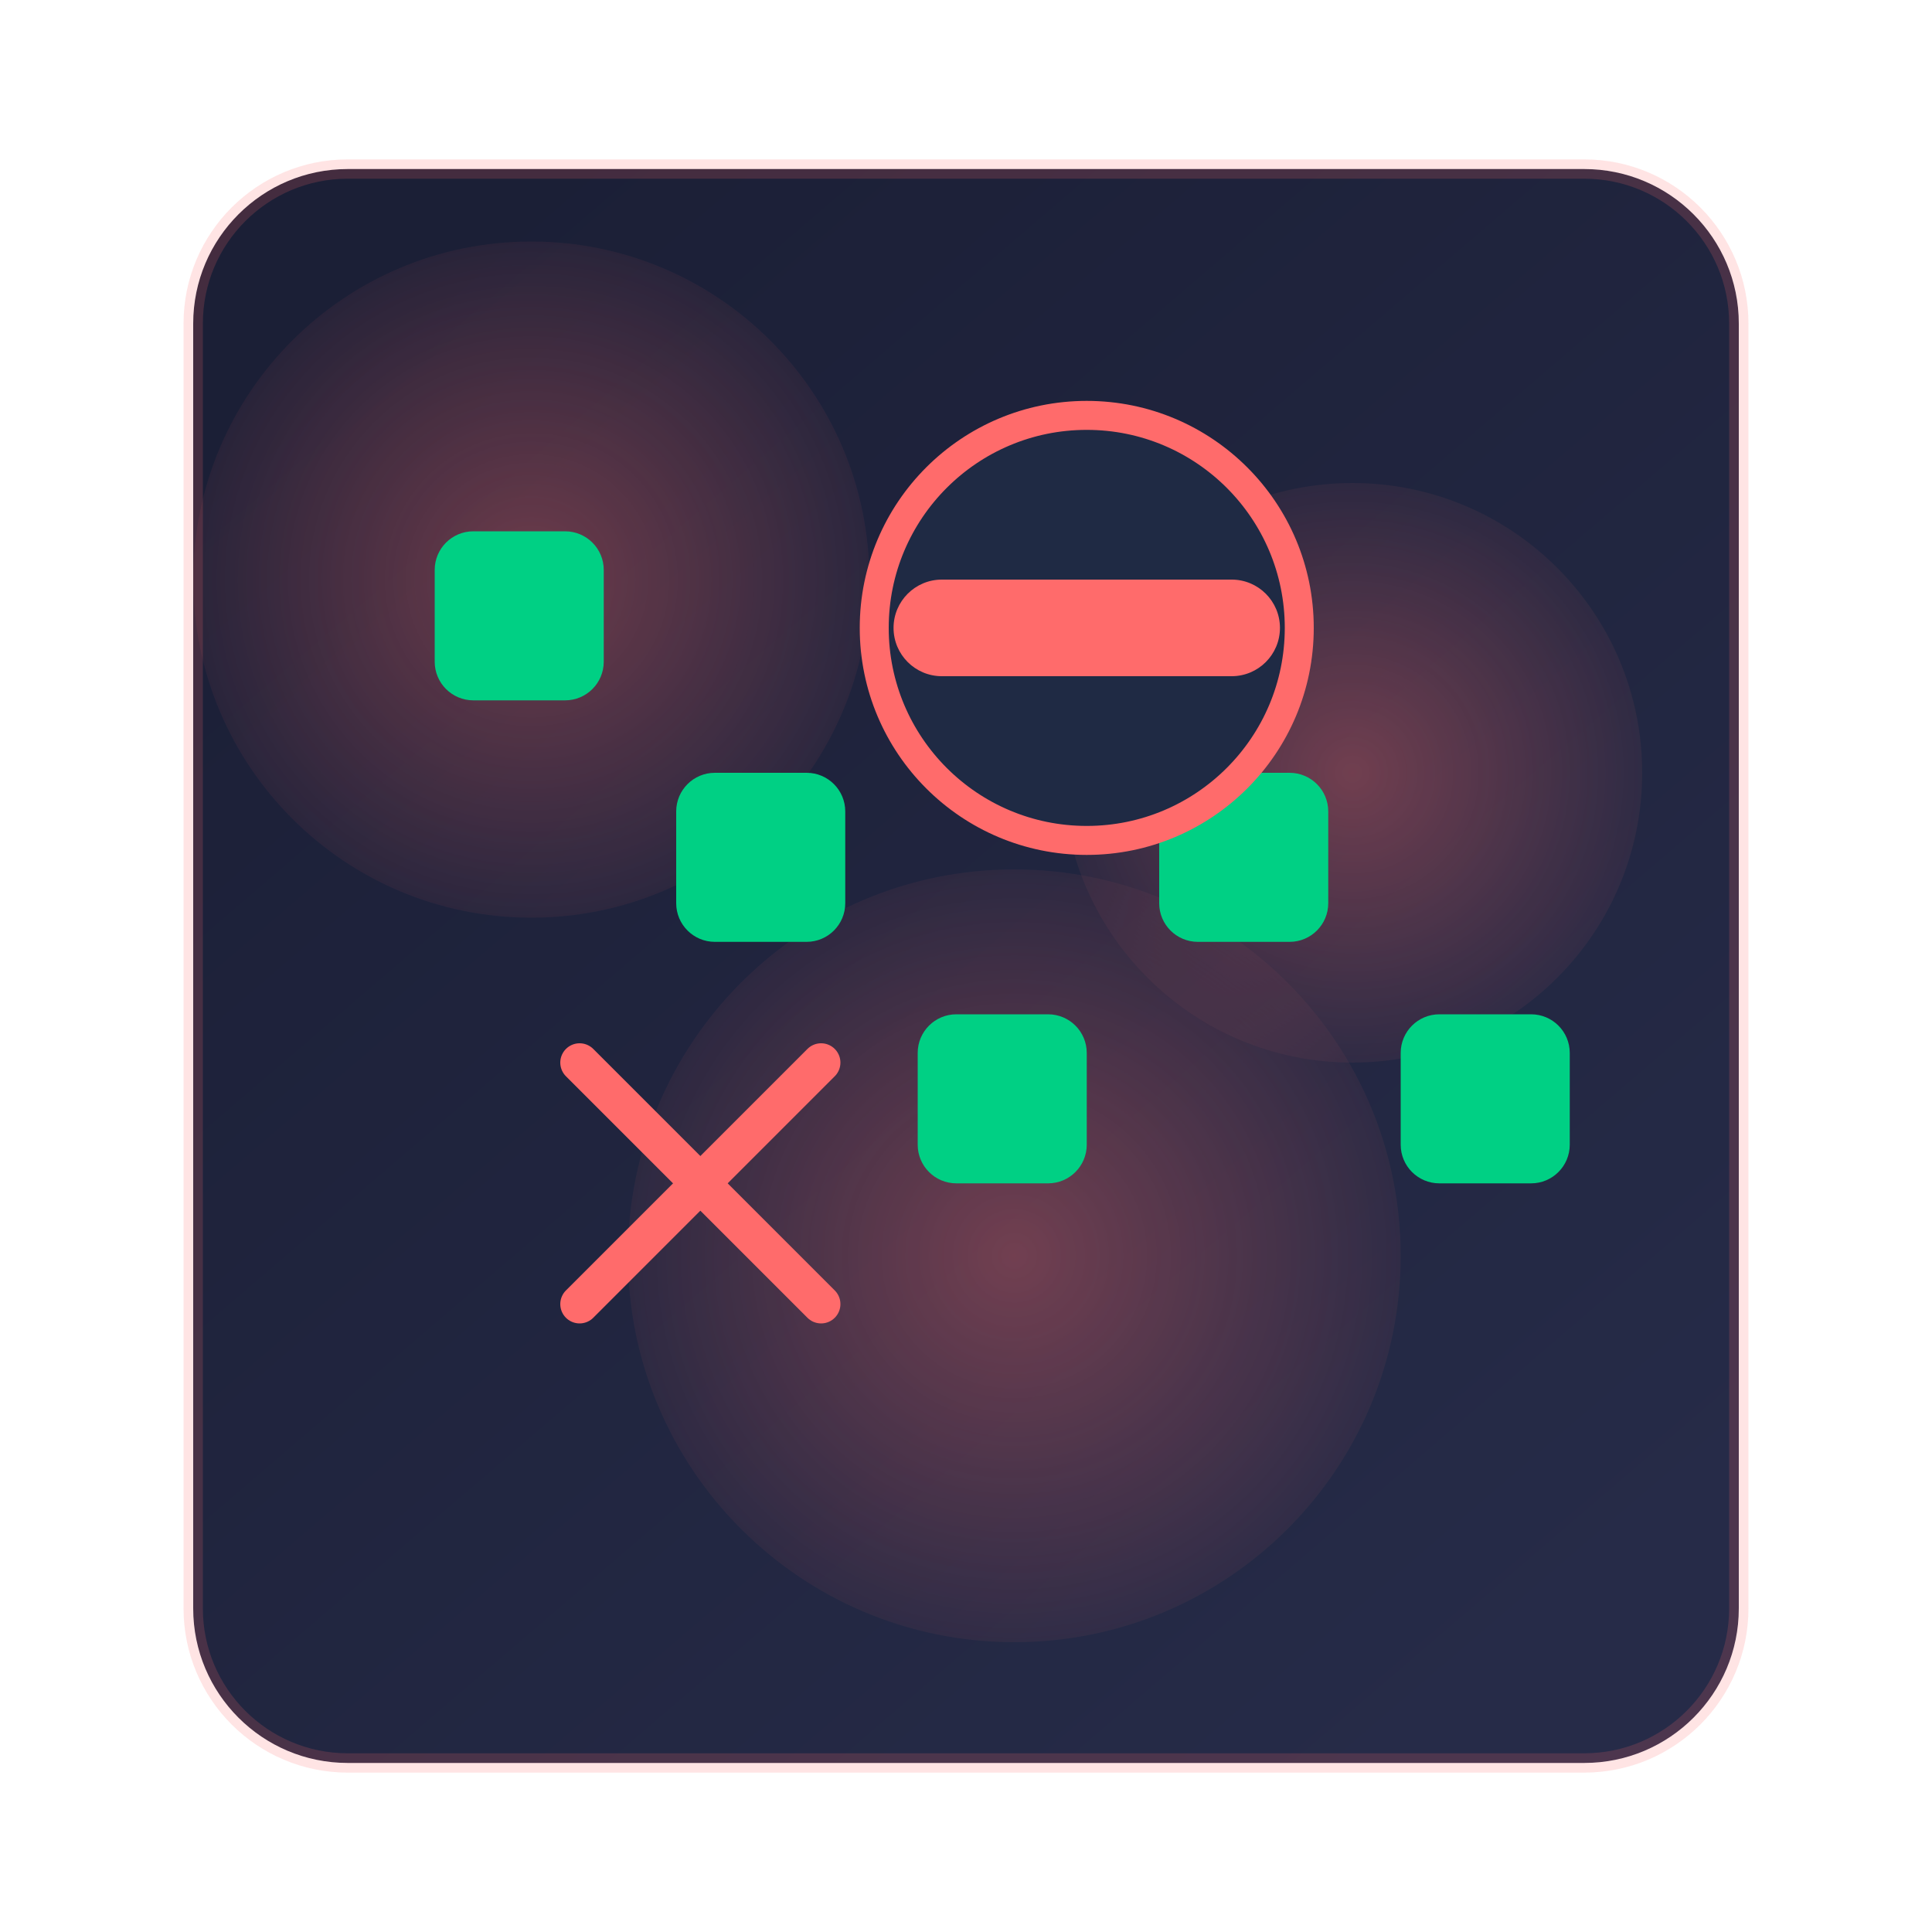
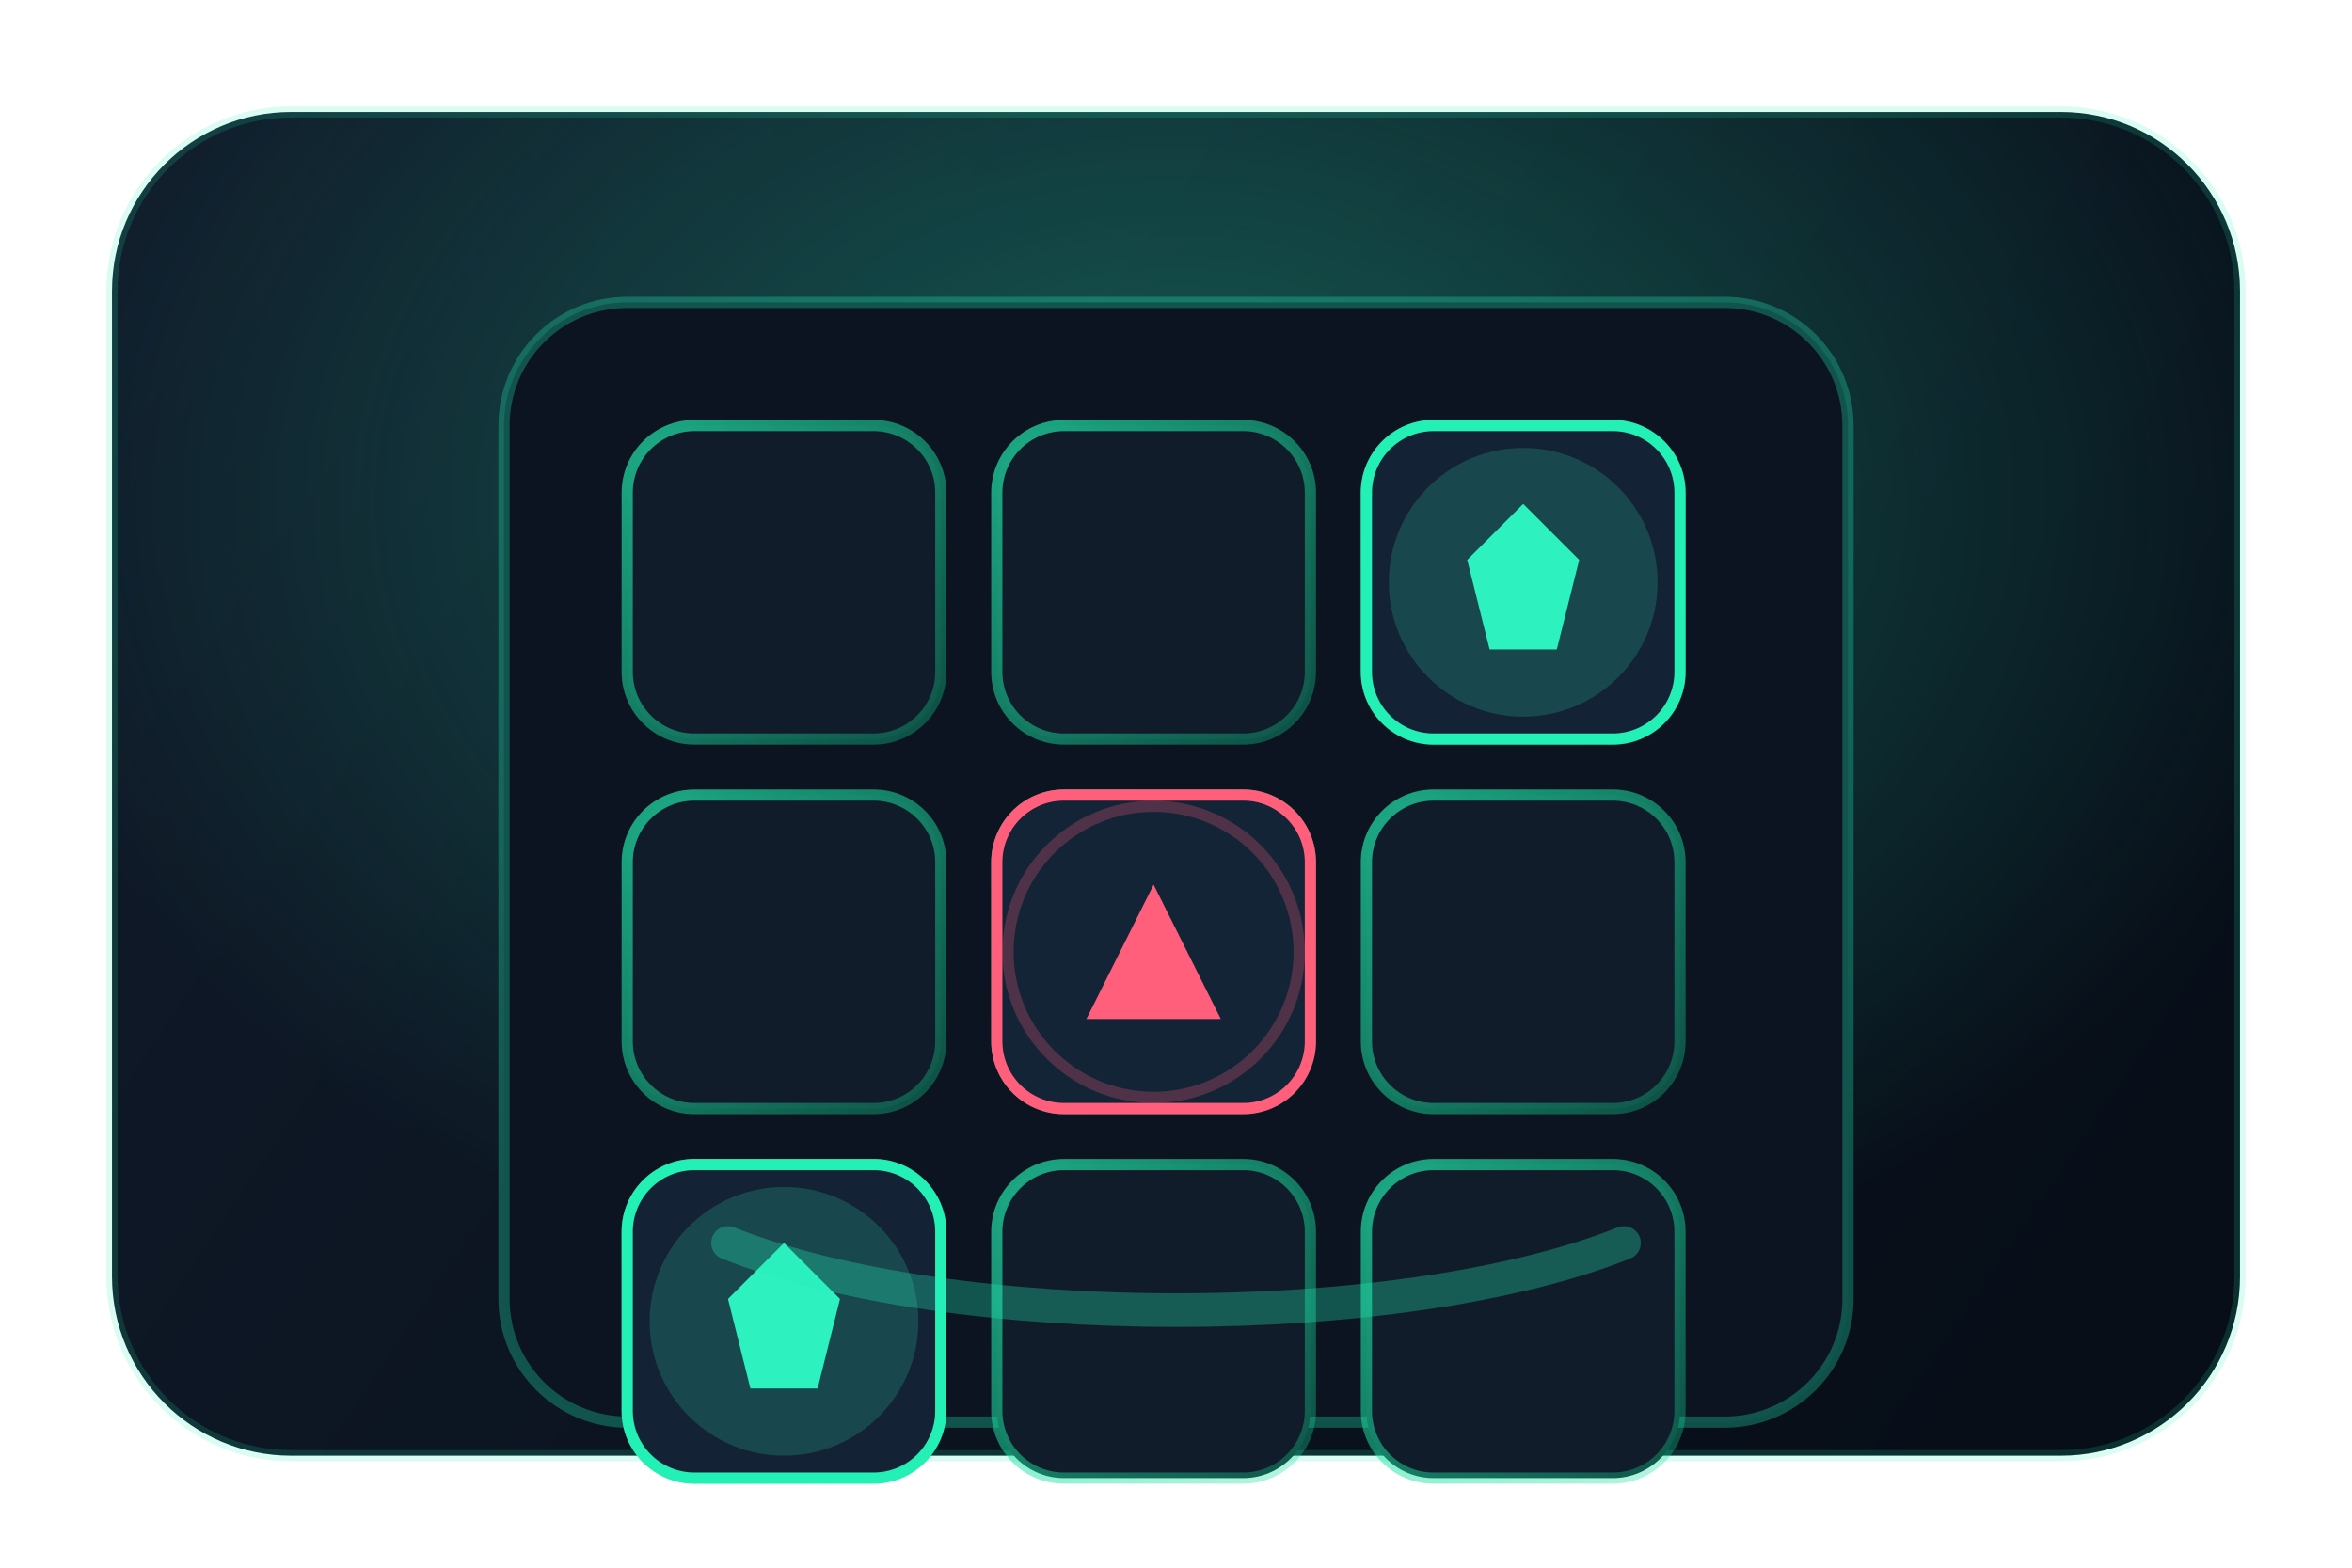
- <svg xmlns="http://www.w3.org/2000/svg" width="400" height="400" viewBox="0 0 400 400" fill="none">
+ <svg xmlns="http://www.w3.org/2000/svg" width="420" height="280" viewBox="0 0 420 280" fill="none">
  <defs>
-     <linearGradient id="minesBg" x1="80" y1="60" x2="320" y2="340" gradientUnits="userSpaceOnUse">
-       <stop stop-color="#1B1F36" />
-       <stop offset="1" stop-color="#262B48" />
+     <linearGradient id="minesBg" x1="36" y1="30" x2="360" y2="250" gradientUnits="userSpaceOnUse">
+       <stop stop-color="#101A29" />
+       <stop offset="1" stop-color="#070E18" />
    </linearGradient>
-     <radialGradient id="spark" cx="0.5" cy="0.5" r="0.6">
-       <stop stop-color="#FF6B6B" stop-opacity="0.9" />
-       <stop offset="1" stop-color="#FF6B6B" stop-opacity="0" />
+     <radialGradient id="minesGlow" cx="0" cy="0" r="1" gradientUnits="userSpaceOnUse" gradientTransform="translate(210 90) scale(210 150)">
+       <stop stop-color="#28F0BD" stop-opacity="0.32" />
+       <stop offset="1" stop-color="#28F0BD" stop-opacity="0" />
+     </radialGradient>
+     <linearGradient id="tileEdge" x1="0" y1="0" x2="1" y2="1">
+       <stop stop-color="#23EAAF" stop-opacity="0.7" />
+       <stop offset="1" stop-color="#0FD993" stop-opacity="0.3" />
+     </linearGradient>
+     <radialGradient id="gemGlow" cx="0" cy="0" r="1" gradientUnits="userSpaceOnUse" gradientTransform="translate(0 0) scale(1)">
+       <stop stop-color="#2DF2C0" stop-opacity="0.9" />
+       <stop offset="1" stop-color="#2DF2C0" stop-opacity="0" />
    </radialGradient>
  </defs>
-   <rect x="40" y="35" width="320" height="330" rx="32" fill="url(#minesBg)" />
-   <rect x="40" y="35" width="320" height="330" rx="32" stroke="#FF6B6B" stroke-opacity="0.18" stroke-width="4" />
-   <g opacity="0.4">
-     <circle cx="110" cy="120" r="70" fill="url(#spark)" />
-     <circle cx="280" cy="160" r="60" fill="url(#spark)" />
-     <circle cx="210" cy="260" r="80" fill="url(#spark)" />
+   <rect x="20" y="20" width="380" height="240" rx="32" fill="url(#minesBg)" />
+   <rect x="20" y="20" width="380" height="240" rx="32" stroke="#1FE9B4" stroke-opacity="0.16" stroke-width="2" />
+   <rect x="20" y="20" width="380" height="240" rx="32" fill="url(#minesGlow)" />
+   <g transform="translate(90 54)">
+     <rect x="0" y="0" width="240" height="200" rx="22" fill="#0C1421" stroke="#1FE9B4" stroke-opacity="0.3" stroke-width="2" />
+     <g transform="translate(22 22)">
+       <g>
+         <rect x="0" y="0" width="56" height="56" rx="12" fill="#111C2A" stroke="url(#tileEdge)" stroke-width="2" />
+         <rect x="66" y="0" width="56" height="56" rx="12" fill="#111C2A" stroke="url(#tileEdge)" stroke-width="2" />
+         <rect x="132" y="0" width="56" height="56" rx="12" fill="#111C2A" stroke="url(#tileEdge)" stroke-width="2" />
+       </g>
+       <g transform="translate(0 66)">
+         <rect x="0" y="0" width="56" height="56" rx="12" fill="#111C2A" stroke="url(#tileEdge)" stroke-width="2" />
+         <rect x="66" y="0" width="56" height="56" rx="12" fill="#111C2A" stroke="url(#tileEdge)" stroke-width="2" />
+         <rect x="132" y="0" width="56" height="56" rx="12" fill="#111C2A" stroke="url(#tileEdge)" stroke-width="2" />
+       </g>
+       <g transform="translate(0 132)">
+         <rect x="0" y="0" width="56" height="56" rx="12" fill="#111C2A" stroke="url(#tileEdge)" stroke-width="2" />
+         <rect x="66" y="0" width="56" height="56" rx="12" fill="#111C2A" stroke="url(#tileEdge)" stroke-width="2" />
+         <rect x="132" y="0" width="56" height="56" rx="12" fill="#111C2A" stroke="url(#tileEdge)" stroke-width="2" />
+       </g>
+       <g transform="translate(66 66)">
+         <rect x="0" y="0" width="56" height="56" rx="12" fill="#142437" stroke="#FF5F7A" stroke-width="2" />
+         <path d="M28 16 L40 40 H16 L28 16Z" fill="#FF5F7A" />
+         <circle cx="28" cy="28" r="26" stroke="#FF5F7A" stroke-opacity="0.25" stroke-width="2" />
+       </g>
+       <g transform="translate(132 0)">
+         <rect x="0" y="0" width="56" height="56" rx="12" fill="#132235" stroke="#23F0B5" stroke-width="2" />
+         <path d="M28 14 L38 24 L34 40 H22 L18 24 L28 14Z" fill="#2DF2C0" />
+         <circle cx="28" cy="28" r="24" fill="#2DF2C0" fill-opacity="0.18" />
+       </g>
+       <g transform="translate(0 132)">
+         <rect x="0" y="0" width="56" height="56" rx="12" fill="#132235" stroke="#23F0B5" stroke-width="2" />
+         <path d="M28 14 L38 24 L34 40 H22 L18 24 L28 14Z" fill="#2DF2C0" />
+         <circle cx="28" cy="28" r="24" fill="#2DF2C0" fill-opacity="0.18" />
+       </g>
+     </g>
  </g>
-   <g stroke="#FF6B6B" stroke-width="8" stroke-linecap="round">
-     <line x1="120" y1="220" x2="170" y2="270" />
-     <line x1="170" y1="220" x2="120" y2="270" />
-   </g>
-   <g fill="#00D084">
-     <rect x="90" y="110" width="35" height="35" rx="8" />
-     <rect x="140" y="160" width="35" height="35" rx="8" />
-     <rect x="190" y="210" width="35" height="35" rx="8" />
-     <rect x="240" y="160" width="35" height="35" rx="8" />
-     <rect x="290" y="210" width="35" height="35" rx="8" />
-   </g>
-   <circle cx="225" cy="130" r="44" fill="#1F2A44" stroke="#FF6B6B" stroke-width="6" />
-   <rect x="185" y="120" width="80" height="20" rx="10" fill="#FF6B6B" />
+   <path d="M130 222 C170 238 250 238 290 222" stroke="#24EFB9" stroke-width="6" stroke-linecap="round" stroke-opacity="0.3" />
</svg>
